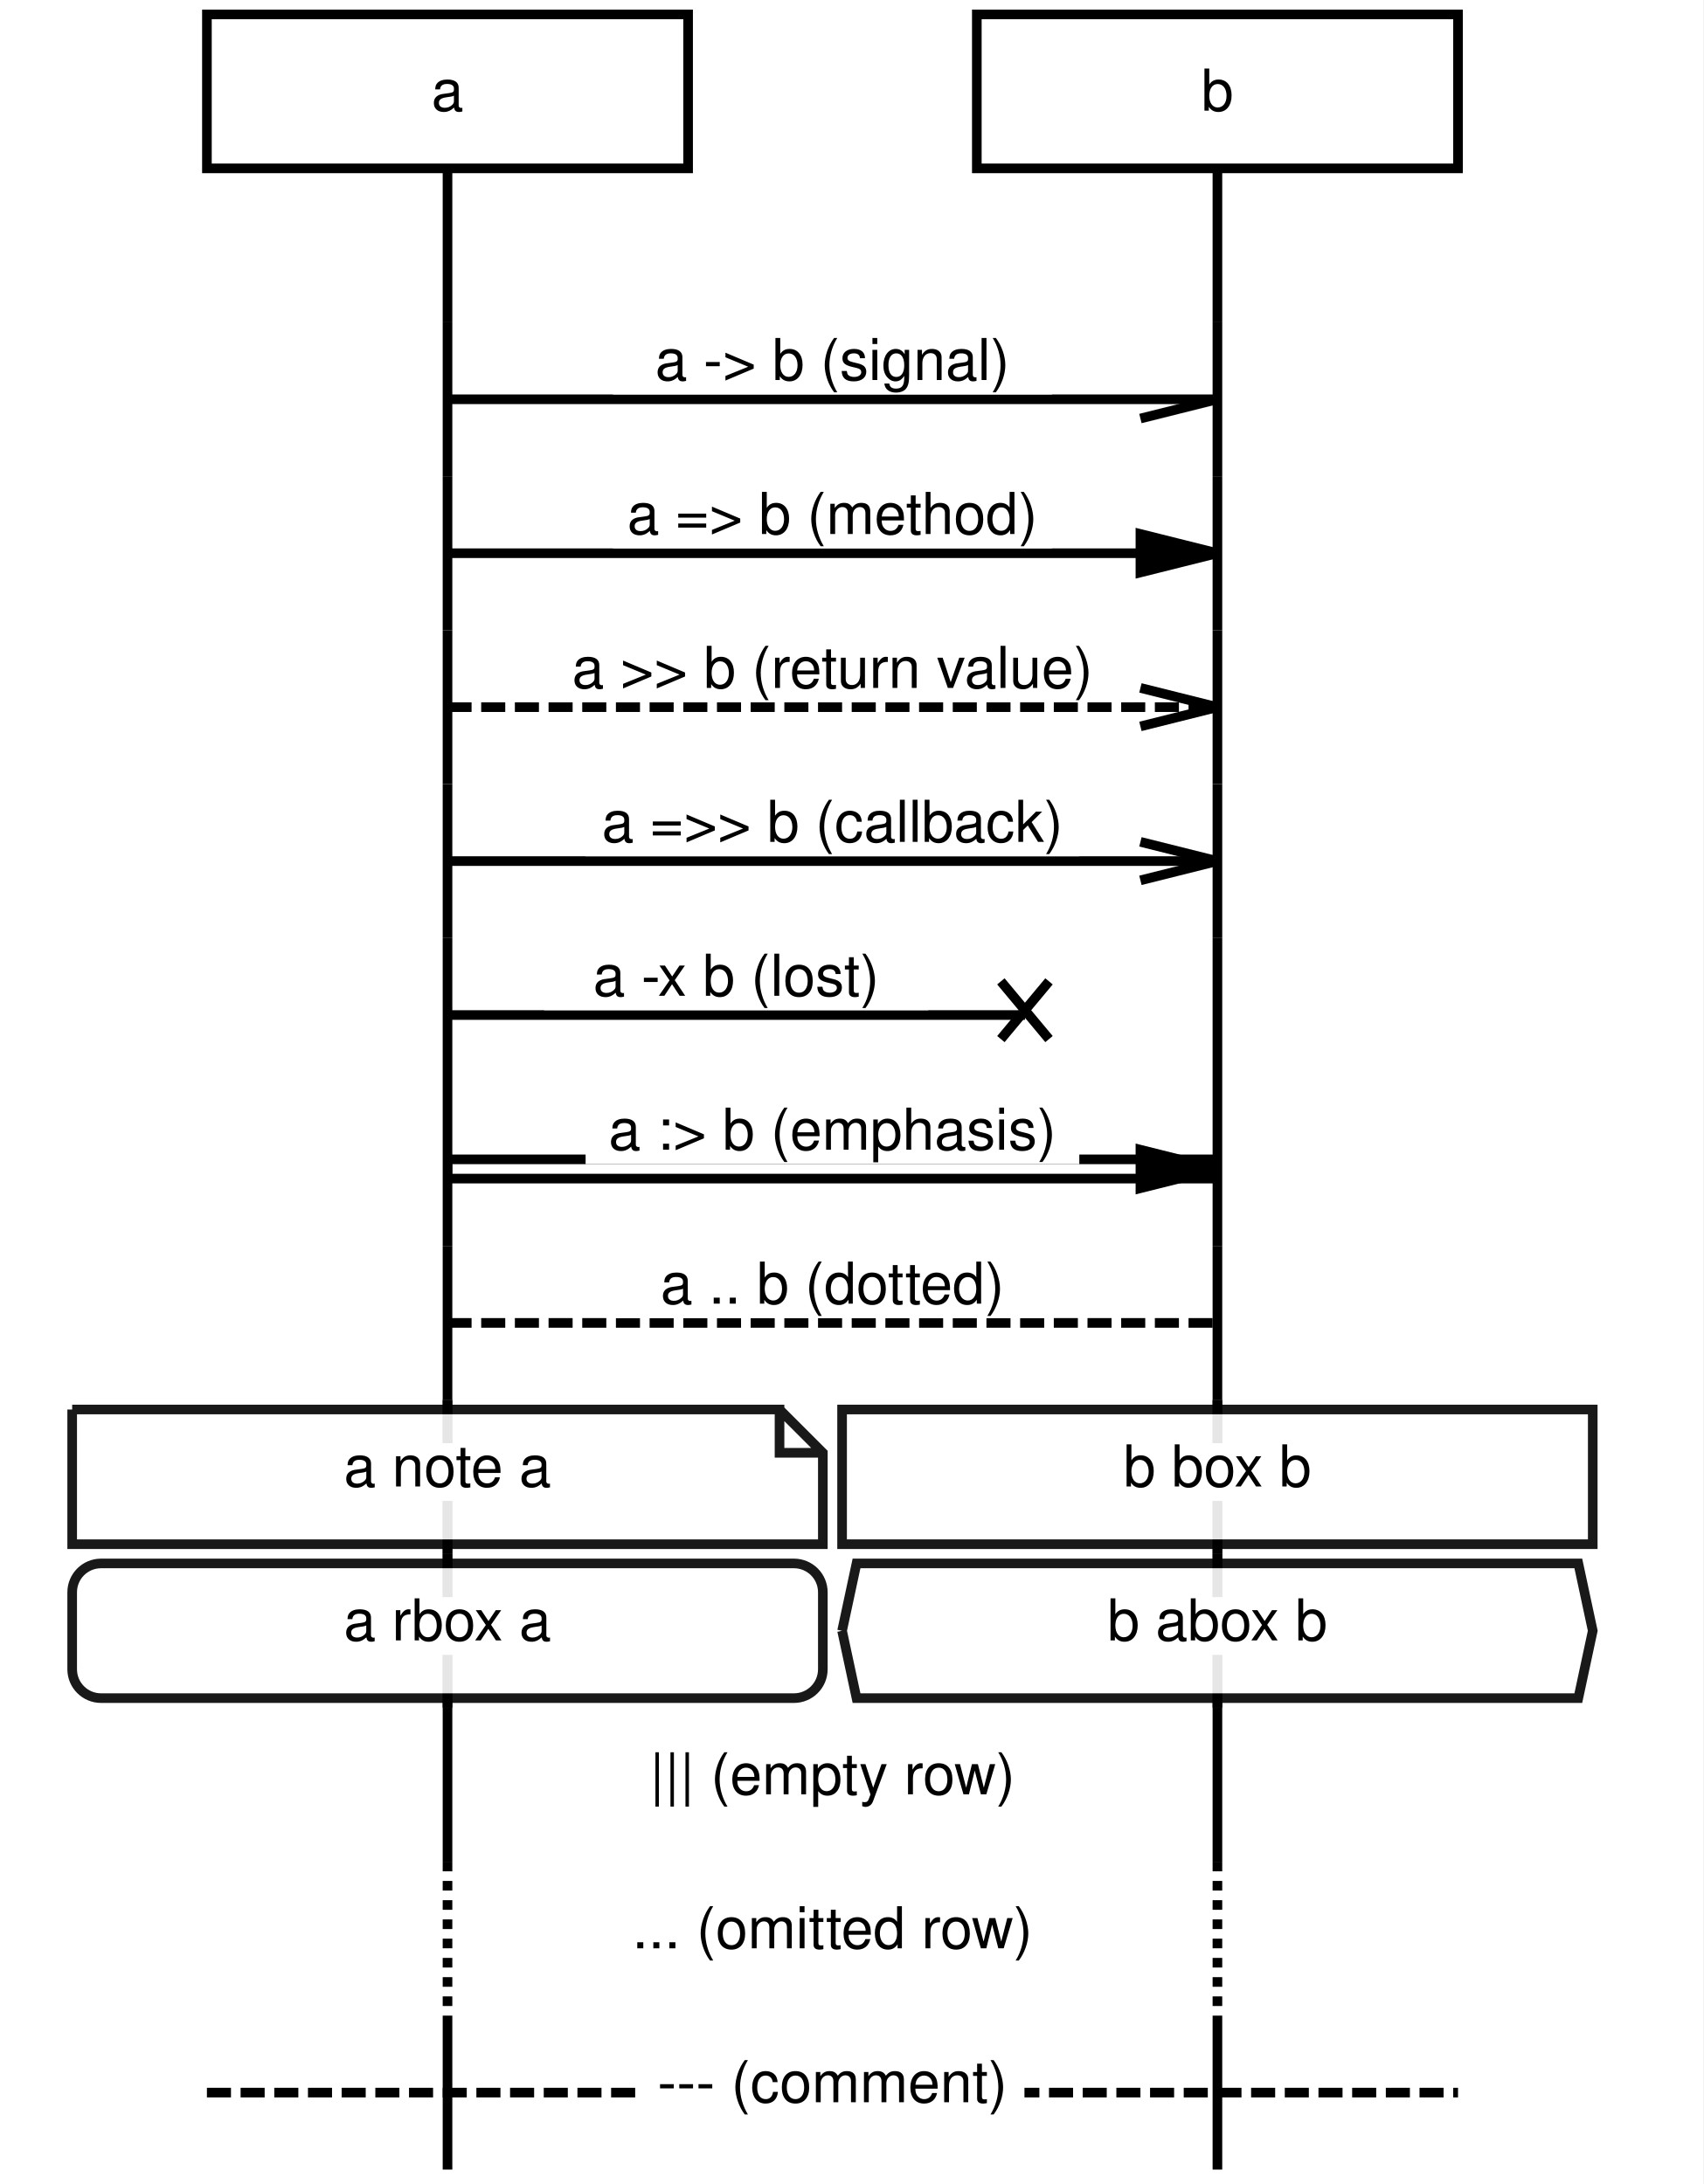
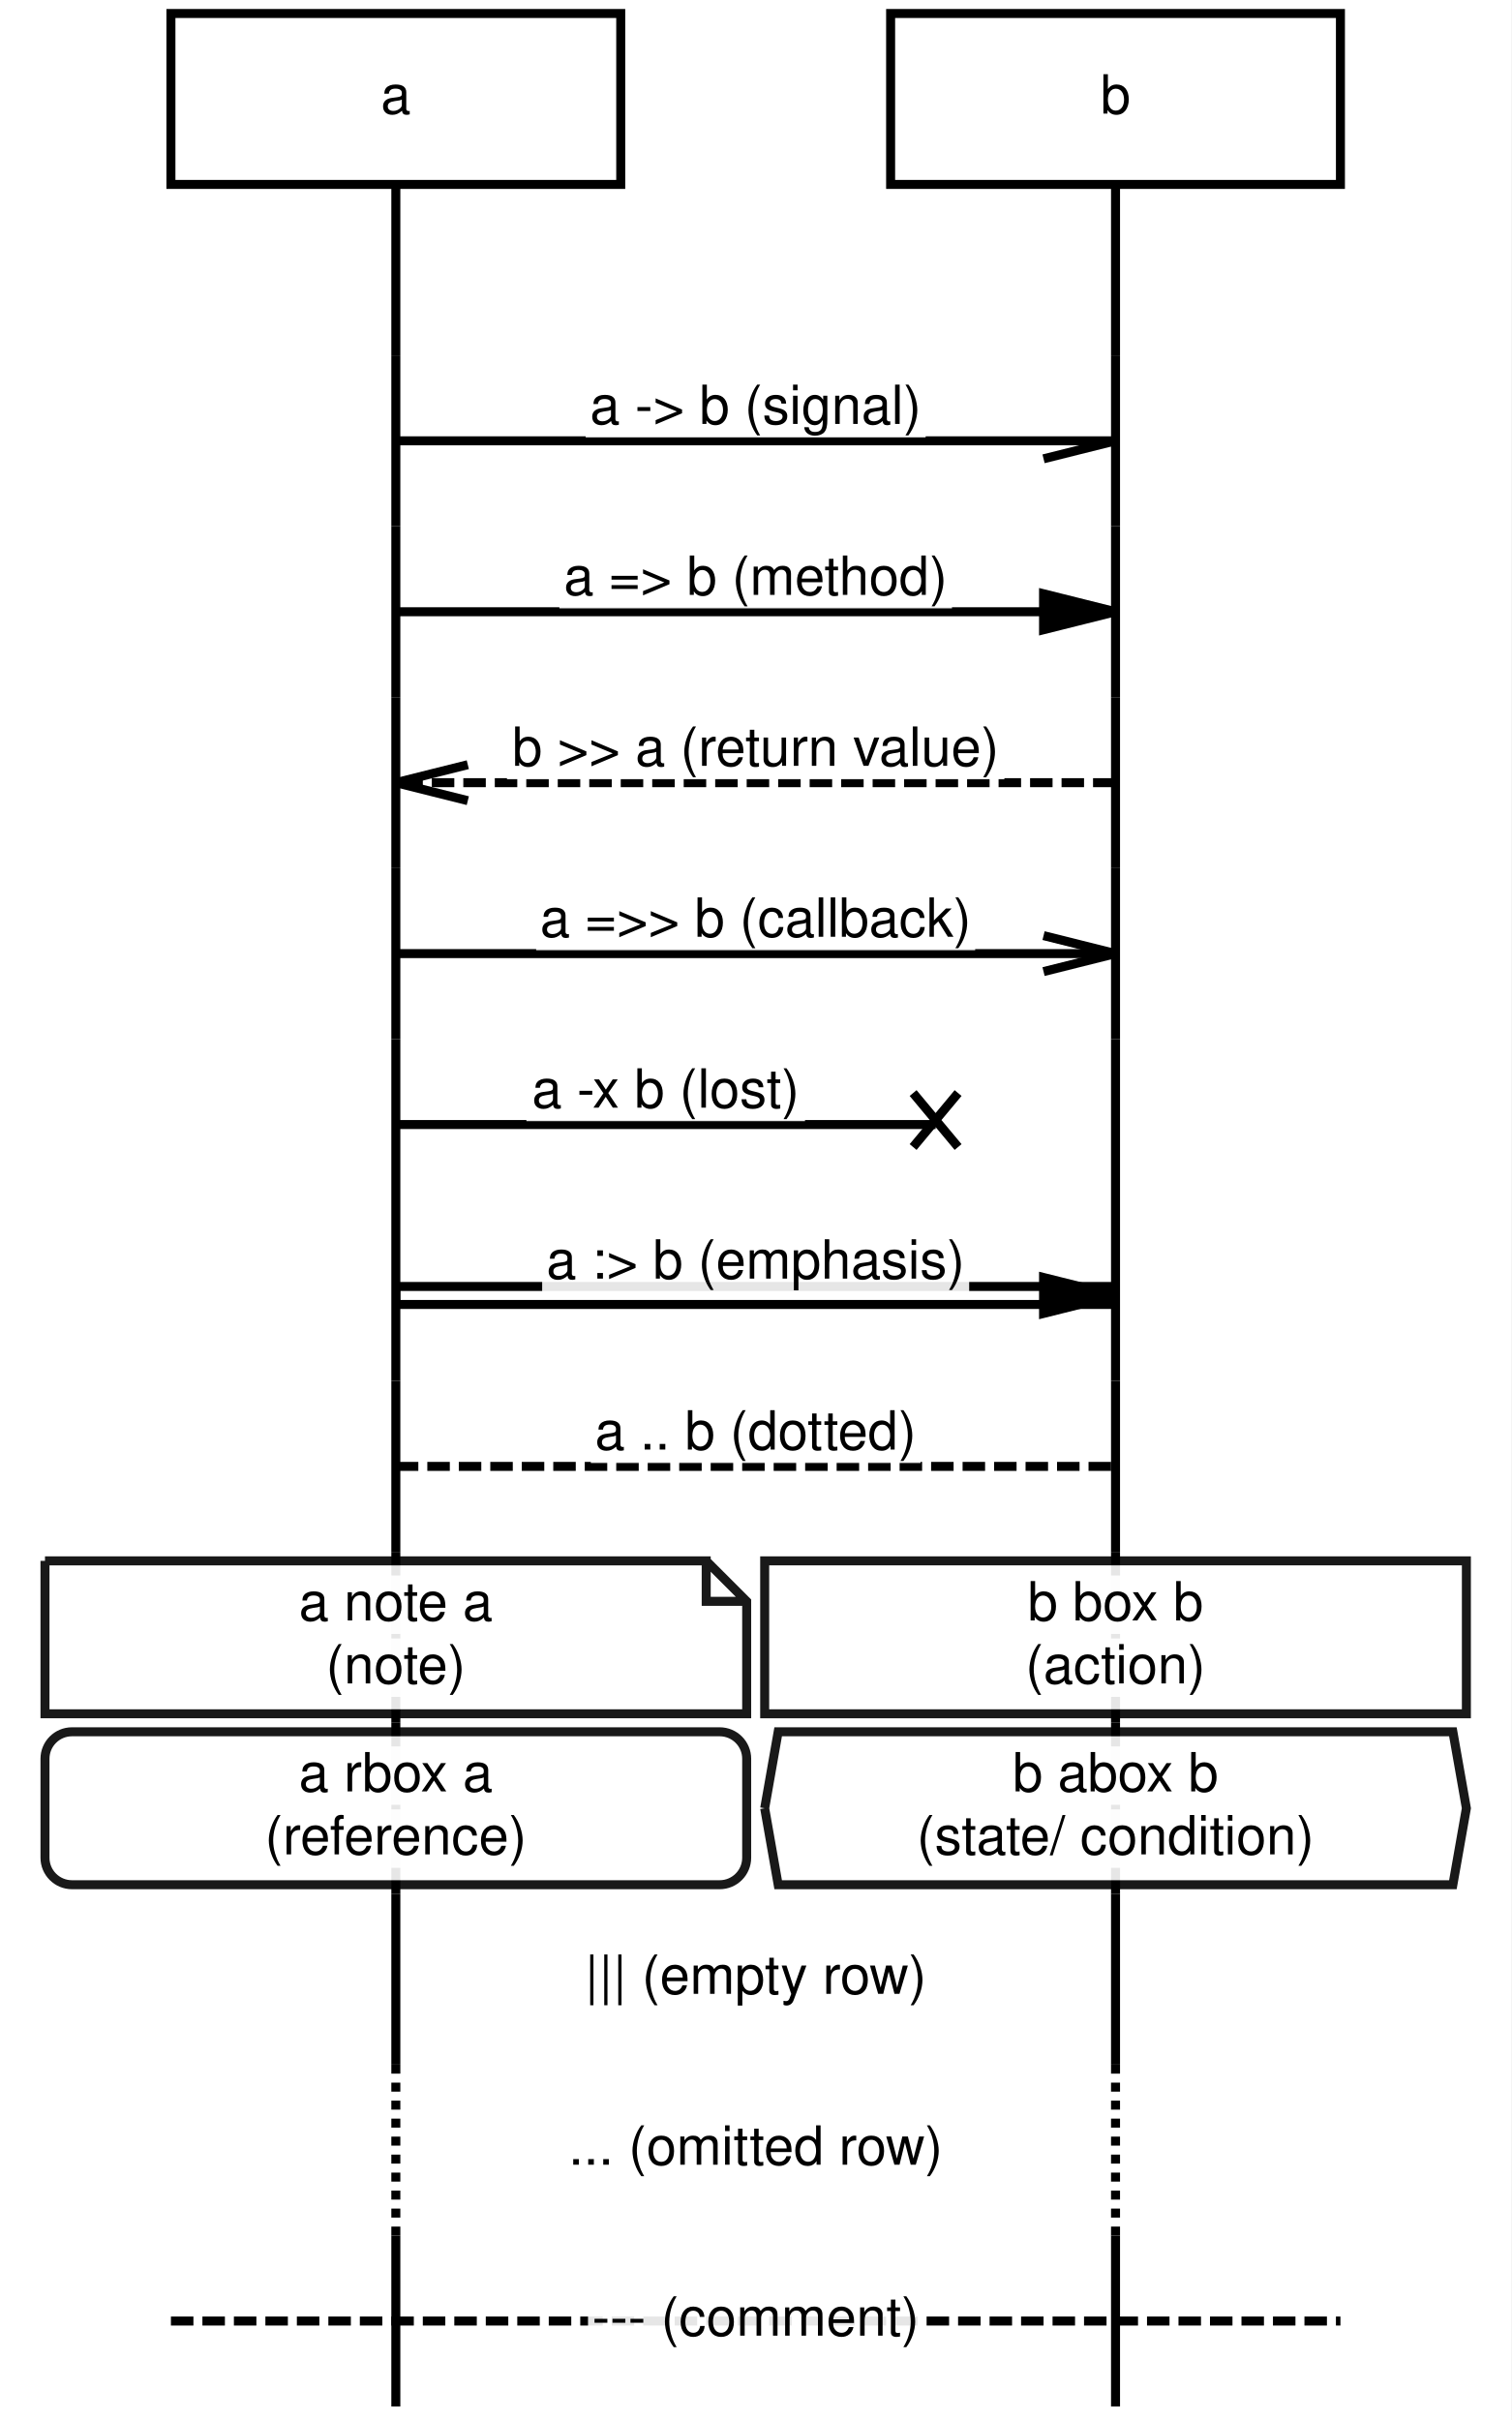
- <svg xmlns="http://www.w3.org/2000/svg" xmlns:xlink="http://www.w3.org/1999/xlink" version="1.1" id="svg_output" width="354" height="454">
+ <svg xmlns="http://www.w3.org/2000/svg" xmlns:xlink="http://www.w3.org/1999/xlink" height="480.357" width="300" id="mscgen_js$svg$__svg" version="1.1">
  <defs>
-     <style type="text/css">svg {     font-family: Helvetica, sans-serif;     font-size: 9pt;     background-color: white;     stroke : black;     color  : black; } rect {     fill: none;     stroke: black;     stroke-width: 2; } .bglayer {     fill:white;     stroke: white;     stroke-width: 0; } rect.textbg {     fill:white;     stroke:white;     stroke-width:0; } line {     stroke: black;     stroke-width: 2; } .arcrowomit {     stroke-dasharray: 2,2; } text {     color: inherit;     stroke: none;     text-anchor: middle; } text.entity {     text-decoration : underline; } text.anchor-start {     text-anchor: start; } path {     stroke : black;     stroke-width : 2;     fill : none; } .dotted {     stroke-dasharray: 5,2; } .arrow-marker {     overflow:visible; } .arrow-style { 	stroke : black;     stroke-dasharray : 100,1; /* 'none' should work, but doesn't in webkit */     stroke-width : 1; } .filled {     stroke:inherit;     fill:black; /* no-inherit */ } .signal {     marker-end : url(#signal); } .signal-both {     marker-end : url(#signal);     marker-start : url(#signal-l); } .method {     marker-end : url(#method); } .method-both {     marker-end : url(#method);     marker-start : url(#method-l); } .returnvalue {     stroke-dasharray: 5,2;     marker-end : url(#callback); } .returnvalue-both {     stroke-dasharray: 5,2;     marker-end : url(#callback);     marker-start : url(#callback-l); } .callback {     marker-end : url(#callback); } .callback-both {     marker-end : url(#callback);     marker-start : url(#callback-l); } .emphasised {     marker-end : url(#method); } .emphasised-both {     marker-end : url(#method);     marker-start : url(#method-l); } .lost {     marker-end : url(#lost); } .arcrowomit {     stroke-dasharray: 2,2; } .box {     /* fill: #ffc;  no-inherit */     fill : white;     opacity: 0.9; } .boxtext, .arctext {     font-size: 0.8em;     text-anchor: middle; } .comment {     stroke-dasharray: 5,2; }</style>
-     <marker orient="auto" id="signal" class="arrow-marker" viewBox="0 0 10 10" refX="9" refY="3" markerUnits="strokeWidth" markerWidth="10" markerHeight="10">
-       <path d="M 9 3 l -8 2" class="arrow-style" />
-     </marker>
-     <marker orient="auto" id="signal-l" class="arrow-marker" viewBox="0 0 10 10" refX="9" refY="3" markerUnits="strokeWidth" markerWidth="10" markerHeight="10">
-       <path d="M 9 3 l 8 2" class="arrow-style" />
-     </marker>
-     <marker orient="auto" id="method" class="arrow-marker" viewBox="0 0 10 10" refX="9" refY="3" markerUnits="strokeWidth" markerWidth="10" markerHeight="10">
-       <polygon points="1,1 9,3 1,5" class="filled arrow-style" />
-     </marker>
-     <marker orient="auto" id="method-l" class="arrow-marker" viewBox="0 0 10 10" refX="9" refY="3" markerUnits="strokeWidth" markerWidth="10" markerHeight="10">
-       <polygon points="17,1 9,3 17,5" class="filled arrow-style" />
-     </marker>
-     <marker orient="auto" id="callback" class="arrow-marker" viewBox="0 0 10 10" refX="9" refY="3" markerUnits="strokeWidth" markerWidth="10" markerHeight="10">
-       <path d="M 1 1 l 8 2 l -8 2" class="arrow-style" />
-     </marker>
-     <marker orient="auto" id="callback-l" class="arrow-marker" viewBox="0 0 10 10" refX="9" refY="3" markerUnits="strokeWidth" markerWidth="10" markerHeight="10">
-       <path d="M 17 1 l -8 2 l 8 2" class="arrow-style" />
-     </marker>
-     <marker orient="auto" id="lost" class="arrow-marker" viewBox="0 0 10 10" refX="9" refY="3" markerUnits="strokeWidth" markerWidth="10" markerHeight="10">
-       <path d="M6.5,-0.5 L11.5,5.5 M6.5,5.5 L11.5,-0.5" class="arrow-style" />
-     </marker>
-     <g id="defs">
-       <g id="a">
-         <rect width="100" height="32" style="" />
-         <g id="a_txt">
-           <rect width="5.7" height="12" x="47.15" y="11" class="textbg" />
-           <text x="50" y="20" class="entity">
+     <style type="text/css">svg{  font-family:Helvetica,sans-serif;  font-size:9pt;  font-weight:normal;  font-style:normal;  text-decoration:none;  background-color:white;  stroke:black;  color:black;}rect{  fill:none;  stroke:black;  stroke-width: 2;}.bglayer{  fill:white;  stroke:white;  stroke-width:0;}rect.textbg{  fill:white;  stroke:white;  stroke-width:0;  opacity:0.9;}line{  stroke:black;  stroke-width:2;}.arcrowomit{  stroke-dasharray:2,2;}text{  color:inherit;  stroke:none;  text-anchor:middle;}text.entity{  text-decoration:underline;}text.anchor-start{  text-anchor:start;}path{  stroke:black;  color:black;  stroke-width:2;  fill:none;}.dotted{  stroke-dasharray:5,2;}.striped{  stroke-dasharray:10,5;}.arrow-marker{  overflow:visible;}.arrow-style{  stroke:black;  stroke-dasharray:100,1; /* 'none' should work, but doesn't in webkit */  stroke-width:1;}.filled{  stroke:inherit;  fill:black; /* no-inherit */}.arcrowomit{  stroke-dasharray:2,2;}.box{  /* fill: #ffc;  no-inherit */  fill:white;  opacity:0.9;}.boxtext, .arctext{  font-size:0.8em;  text-anchor:middle;}.comment{  stroke-dasharray:5,2;}.signal{  marker-end:url(#signal);}.signal-u{  marker-end:url(#signal-u);}.signal-both{  marker-end:url(#signal);  marker-start:url(#signal-l);}.signal-both-u{  marker-end:url(#signal-u);  marker-start:url(#signal-lu);}.signal-both-self{  marker-end:url(#signal-u);  marker-start:url(#signal-l);}.method{  marker-end:url(#method);}.method-both{  marker-end:url(#method);  marker-start:url(#method-l);}.returnvalue{  stroke-dasharray:5,2;  marker-end:url(#callback);}.returnvalue-both{  stroke-dasharray:5,2;  marker-end:url(#callback);  marker-start:url(#callback-l);}.callback{  marker-end:url(#callback);}.callback-both{  marker-end:url(#callback);  marker-start:url(#callback-l);}.emphasised{  marker-end:url(#method);}.emphasised-both{  marker-end:url(#method);  marker-start:url(#method-l);}.lost{  marker-end:url(#lost);}.inherit{  stroke:inherit;  color:inherit;}.inherit-fill{  fill:inherit;}.watermark{  stroke:black;  color:black;  fill:black;  font-size: 48pt;  font-weight:bold;  opacity:0.14;}</style>
+     <marker markerHeight="10" markerWidth="10" markerUnits="strokeWidth" refY="3" refX="9" viewBox="0 0 10 10" class="arrow-marker" id="signal" orient="auto">
+       <path class="arrow-style" d="M 9 3 l -8 2" />
+     </marker>
+     <marker markerHeight="10" markerWidth="10" markerUnits="strokeWidth" refY="3" refX="9" viewBox="0 0 10 10" class="arrow-marker" id="signal-u" orient="auto">
+       <path class="arrow-style" d="M 9 3 l -8 -2" />
+     </marker>
+     <marker markerHeight="10" markerWidth="10" markerUnits="strokeWidth" refY="3" refX="9" viewBox="0 0 10 10" class="arrow-marker" id="signal-l" orient="auto">
+       <path class="arrow-style" d="M 9 3 l 8 2" />
+     </marker>
+     <marker markerHeight="10" markerWidth="10" markerUnits="strokeWidth" refY="3" refX="9" viewBox="0 0 10 10" class="arrow-marker" id="signal-lu" orient="auto">
+       <path class="arrow-style" d="M 9 3 l 8 -2" />
+     </marker>
+     <marker markerHeight="10" markerWidth="10" markerUnits="strokeWidth" refY="3" refX="9" viewBox="0 0 10 10" class="arrow-marker" id="method" orient="auto">
+       <polygon class="filled arrow-style" points="1,1 9,3 1,5" />
+     </marker>
+     <marker markerHeight="10" markerWidth="10" markerUnits="strokeWidth" refY="3" refX="9" viewBox="0 0 10 10" class="arrow-marker" id="method-l" orient="auto">
+       <polygon class="filled arrow-style" points="17,1 9,3 17,5" />
+     </marker>
+     <marker markerHeight="10" markerWidth="10" markerUnits="strokeWidth" refY="3" refX="9" viewBox="0 0 10 10" class="arrow-marker" id="callback" orient="auto">
+       <path class="arrow-style" d="M 1 1 l 8 2 l -8 2" />
+     </marker>
+     <marker markerHeight="10" markerWidth="10" markerUnits="strokeWidth" refY="3" refX="9" viewBox="0 0 10 10" class="arrow-marker" id="callback-l" orient="auto">
+       <path class="arrow-style" d="M 17 1 l -8 2 l 8 2" />
+     </marker>
+     <marker markerHeight="10" markerWidth="10" markerUnits="strokeWidth" refY="3" refX="9" viewBox="0 0 10 10" class="arrow-marker" id="lost" orient="auto">
+       <path class="arrow-style" d="M6.5,-0.5 L11.5,5.5 M6.5,5.5 L11.5,-0.5" />
+     </marker>
+     <g id="mscgen_js$svg$__svg__defs">
+       <g id="mscgen_js$svg$__svga">
+         <rect style="" height="38" width="100" />
+         <g id="mscgen_js$svg$__svga_txt">
+           <rect class="textbg" y="12.25" x="45.667" height="13" width="8.667" />
+           <text class="entity" y="22.25" x="50">
            <tspan>a</tspan>
          </text>
        </g>
      </g>
-       <g id="b">
-         <rect width="100" height="32" style="" />
-         <g id="b_txt">
-           <rect width="5.7" height="12" x="47.15" y="11" class="textbg" />
-           <text x="50" y="20" class="entity">
+       <g id="mscgen_js$svg$__svgb">
+         <rect style="" height="38" width="100" />
+         <g id="mscgen_js$svg$__svgb_txt">
+           <rect class="textbg" y="12.25" x="45.667" height="13" width="8.667" />
+           <text class="entity" y="22.25" x="50">
            <tspan>b</tspan>
          </text>
        </g>
      </g>
-       <g id="arcrow">
-         <line x1="50" y1="-16" x2="50" y2="16" class="arcrow" />
-         <line x1="210" y1="-16" x2="210" y2="16" class="arcrow" />
-       </g>
-       <g id="arcrowomit">
-         <line x1="50" y1="-16" x2="50" y2="16" class="arcrowomit" />
-         <line x1="210" y1="-16" x2="210" y2="16" class="arcrowomit" />
-       </g>
-       <g id="0_0">
-         <line x1="50" y1="0" x2="210" y2="0" class="signal" />
-         <g id="0_0_txt">
-           <rect width="91.2" height="12" x="84.4" y="-13" class="textbg" />
-           <text x="130" y="-4">
+       <g id="mscgen_js$svg$__svgarcrow">
+         <line class="mscgen_js$svg$__svgarcrow" y2="19" x2="50" y1="-19" x1="50" />
+         <line class="mscgen_js$svg$__svgarcrow" y2="19" x2="210" y1="-19" x1="210" />
+       </g>
+       <g id="mscgen_js$svg$__svg0_0">
+         <line class="signal" y2="0" x2="210" y1="0" x1="50" />
+         <g id="mscgen_js$svg$__svg0_0_txt">
+           <rect class="textbg" y="-13.75" x="92.208" height="13" width="75.583" />
+           <text y="-3.75" x="130">
            <tspan>a -&gt; b  (signal)</tspan>
          </text>
-           <rect width="0" height="12" x="130" y="1" class="textbg" />
-           <text x="130" y="10">
-             <tspan />
-           </text>
-         </g>
-       </g>
-       <g id="1_0">
-         <line x1="50" y1="0" x2="210" y2="0" class="method" />
-         <g id="1_0_txt">
-           <rect width="91.2" height="12" x="84.4" y="-13" class="textbg" />
-           <text x="130" y="-4">
+           <rect class="textbg" height="0" width="0" />
+           <text y="10.25" x="130">
+             <tspan />
+           </text>
+         </g>
+       </g>
+       <g id="mscgen_js$svg$__svgarcrow_0">
+         <line class="arcrow" y2="19" x2="50" y1="-19" x1="50" />
+         <line class="arcrow" y2="19" x2="210" y1="-19" x1="210" />
+       </g>
+       <g id="mscgen_js$svg$__svg1_0">
+         <line class="method" y2="0" x2="210" y1="0" x1="50" />
+         <g id="mscgen_js$svg$__svg1_0_txt">
+           <rect class="textbg" y="-13.75" x="86.358" height="13" width="87.283" />
+           <text y="-3.75" x="130">
            <tspan>a =&gt; b  (method)</tspan>
          </text>
-           <rect width="0" height="12" x="130" y="1" class="textbg" />
-           <text x="130" y="10">
-             <tspan />
-           </text>
-         </g>
-       </g>
-       <g id="2_0">
-         <line x1="50" y1="0" x2="210" y2="0" class="returnvalue" />
-         <g id="2_0_txt">
-           <rect width="125.4" height="12" x="67.3" y="-13" class="textbg" />
-           <text x="130" y="-4">
-             <tspan>a &gt;&gt; b  (return value)</tspan>
-           </text>
-           <rect width="0" height="12" x="130" y="1" class="textbg" />
-           <text x="130" y="10">
-             <tspan />
-           </text>
-         </g>
-       </g>
-       <g id="3_0">
-         <line x1="50" y1="0" x2="210" y2="0" class="callback" />
-         <g id="3_0_txt">
-           <rect width="102.6" height="12" x="78.7" y="-13" class="textbg" />
-           <text x="130" y="-4">
+           <rect class="textbg" height="0" width="0" />
+           <text y="10.25" x="130">
+             <tspan />
+           </text>
+         </g>
+       </g>
+       <g id="mscgen_js$svg$__svgarcrow_1">
+         <line class="arcrow" y2="19" x2="50" y1="-19" x1="50" />
+         <line class="arcrow" y2="19" x2="210" y1="-19" x1="210" />
+       </g>
+       <g id="mscgen_js$svg$__svg2_0">
+         <line class="returnvalue" y2="0" x2="50" y1="0" x1="210" />
+         <g id="mscgen_js$svg$__svg2_0_txt">
+           <rect class="textbg" y="-13.75" x="74.708" height="13" width="110.583" />
+           <text y="-3.75" x="130">
+             <tspan>b &gt;&gt; a  (return value)</tspan>
+           </text>
+           <rect class="textbg" height="0" width="0" />
+           <text y="10.25" x="130">
+             <tspan />
+           </text>
+         </g>
+       </g>
+       <g id="mscgen_js$svg$__svgarcrow_2">
+         <line class="arcrow" y2="19" x2="50" y1="-19" x1="50" />
+         <line class="arcrow" y2="19" x2="210" y1="-19" x1="210" />
+       </g>
+       <g id="mscgen_js$svg$__svg3_0">
+         <line class="callback" y2="0" x2="210" y1="0" x1="50" />
+         <g id="mscgen_js$svg$__svg3_0_txt">
+           <rect class="textbg" y="-13.75" x="81.2" height="13" width="97.6" />
+           <text y="-3.75" x="130">
            <tspan>a =&gt;&gt; b (callback)</tspan>
          </text>
-           <rect width="0" height="12" x="130" y="1" class="textbg" />
-           <text x="130" y="10">
-             <tspan />
-           </text>
-         </g>
-       </g>
-       <g id="4_0">
-         <line x1="50" y1="0" x2="170" y2="0" class="lost" />
-         <g id="4_0_txt">
-           <rect width="79.8" height="12" x="70.1" y="-13" class="textbg" />
-           <text x="110" y="-4">
+           <rect class="textbg" height="0" width="0" />
+           <text y="10.25" x="130">
+             <tspan />
+           </text>
+         </g>
+       </g>
+       <g id="mscgen_js$svg$__svgarcrow_3">
+         <line class="arcrow" y2="19" x2="50" y1="-19" x1="50" />
+         <line class="arcrow" y2="19" x2="210" y1="-19" x1="210" />
+       </g>
+       <g id="mscgen_js$svg$__svg4_0">
+         <line class="lost" y2="0" x2="170" y1="0" x1="50" />
+         <g id="mscgen_js$svg$__svg4_0_txt">
+           <rect class="textbg" y="-13.75" x="79.033" height="13" width="61.933" />
+           <text y="-3.75" x="110">
            <tspan>a -x b  (lost)</tspan>
          </text>
-           <rect width="0" height="12" x="110" y="1" class="textbg" />
-           <text x="110" y="10">
-             <tspan />
-           </text>
-         </g>
-       </g>
-       <g id="5_0">
-         <path d="M50,0l1,0M50,-2 l160,0M50,2 l160,0M209,0l1,0" class="emphasised" />
-         <g id="5_0_txt">
-           <rect width="102.6" height="12" x="78.7" y="-13" class="textbg" />
-           <text x="130" y="-4">
+           <rect class="textbg" height="0" width="0" />
+           <text y="10.25" x="110">
+             <tspan />
+           </text>
+         </g>
+       </g>
+       <g id="mscgen_js$svg$__svgarcrow_4">
+         <line class="arcrow" y2="19" x2="50" y1="-19" x1="50" />
+         <line class="arcrow" y2="19" x2="210" y1="-19" x1="210" />
+       </g>
+       <g id="mscgen_js$svg$__svg5_0">
+         <path class="emphasised" d="M50,0l1,0M50,-2 l160,0M50,2 l160,0M209,0l1,0" />
+         <g id="mscgen_js$svg$__svg5_0_txt">
+           <rect class="textbg" y="-13.75" x="82.533" height="13" width="94.933" />
+           <text y="-3.75" x="130">
            <tspan>a :&gt; b  (emphasis)</tspan>
          </text>
-           <rect width="0" height="12" x="130" y="1" class="textbg" />
-           <text x="130" y="10">
-             <tspan />
-           </text>
-         </g>
-       </g>
-       <g id="6_0">
-         <line x1="50" y1="0" x2="210" y2="0" class="dotted" />
-         <g id="6_0_txt">
-           <rect width="91.2" height="12" x="84.4" y="-13" class="textbg" />
-           <text x="130" y="-4">
+           <rect class="textbg" height="0" width="0" />
+           <text y="10.25" x="130">
+             <tspan />
+           </text>
+         </g>
+       </g>
+       <g id="mscgen_js$svg$__svgarcrow_5">
+         <line class="arcrow" y2="19" x2="50" y1="-19" x1="50" />
+         <line class="arcrow" y2="19" x2="210" y1="-19" x1="210" />
+       </g>
+       <g id="mscgen_js$svg$__svg6_0">
+         <line class="dotted" y2="0" x2="210" y1="0" x1="50" />
+         <g id="mscgen_js$svg$__svg6_0_txt">
+           <rect class="textbg" y="-13.75" x="93.35" height="13" width="73.3" />
+           <text y="-3.75" x="130">
            <tspan>a .. b  (dotted)</tspan>
          </text>
-           <rect width="0" height="12" x="130" y="1" class="textbg" />
-           <text x="130" y="10">
-             <tspan />
-           </text>
-         </g>
-       </g>
-       <g id="7_0">
-         <path d="M-28,-14l147,0 l0,9 l9,0 m-9,-9 l9,9 l0,19 l-156,0 l0,-28 " class="box" style="" />
-         <g id="7_0_txt">
-           <rect width="45.6" height="12" x="27.2" y="-7" class="textbg" />
-           <text x="50" y="2">
+           <rect class="textbg" height="0" width="0" />
+           <text y="10.25" x="130">
+             <tspan />
+           </text>
+         </g>
+       </g>
+       <g id="mscgen_js$svg$__svgarcrow_6">
+         <line class="arcrow" y2="19" x2="50" y1="-19" x1="50" />
+         <line class="arcrow" y2="19" x2="210" y1="-19" x1="210" />
+       </g>
+       <g id="mscgen_js$svg$__svg7_0">
+         <path style="" class="box" d="M-28,-17l147,0 l0,9 l9,0 m-9,-9 l9,9 l0,25 l-156,0 l0,-34 " />
+         <g id="mscgen_js$svg$__svg7_0_txt">
+           <rect class="textbg" y="-13.75" x="27.333" height="13" width="45.333" />
+           <text y="-3.75" x="50">
            <tspan>a note a</tspan>
          </text>
-         </g>
-       </g>
-       <g id="7_1">
-         <rect width="156" height="28" x="132" y="-14" class="box" style="" />
-         <g id="7_1_txt">
-           <rect width="39.9" height="12" x="190.05" y="-7" class="textbg" />
-           <text x="210" y="2">
+           <rect class="textbg" y="0.25" x="33.35" height="13" width="33.3" />
+           <text y="10.25" x="50">
+             <tspan>(note)</tspan>
+           </text>
+         </g>
+       </g>
+       <g id="mscgen_js$svg$__svg7_1">
+         <rect style="" class="box" y="-17" x="132" height="34" width="156" />
+         <g id="mscgen_js$svg$__svg7_1_txt">
+           <rect class="textbg" y="-13.75" x="189.333" height="13" width="41.333" />
+           <text y="-3.75" x="210">
            <tspan>b box b</tspan>
          </text>
-         </g>
-       </g>
-       <g id="8_0">
-         <rect width="156" height="28" x="-28" y="-14" rx="6" ry="6" class="box" style="" />
-         <g id="8_0_txt">
-           <rect width="45.6" height="12" x="27.2" y="-7" class="textbg" />
-           <text x="50" y="2">
+           <rect class="textbg" y="0.25" x="189.025" height="13" width="41.95" />
+           <text y="10.25" x="210">
+             <tspan>(action)</tspan>
+           </text>
+         </g>
+       </g>
+       <g id="mscgen_js$svg$__svgarcrow_7">
+         <line class="arcrow" y2="19" x2="50" y1="-19" x1="50" />
+         <line class="arcrow" y2="19" x2="210" y1="-19" x1="210" />
+       </g>
+       <g id="mscgen_js$svg$__svg8_0">
+         <rect style="" class="box" ry="6" rx="6" y="-17" x="-28" height="34" width="156" />
+         <g id="mscgen_js$svg$__svg8_0_txt">
+           <rect class="textbg" y="-13.75" x="27.342" height="13" width="45.317" />
+           <text y="-3.75" x="50">
            <tspan>a rbox a</tspan>
          </text>
-         </g>
-       </g>
-       <g id="8_1">
-         <path d="M132,0l3, -14l150,0l3,14l-3,14l-150,0 l-3,-14" class="box" style="" />
-         <g id="8_1_txt">
-           <rect width="45.6" height="12" x="187.2" y="-7" class="textbg" />
-           <text x="210" y="2">
+           <rect class="textbg" y="0.25" x="19.7" height="13" width="60.6" />
+           <text y="10.25" x="50">
+             <tspan>(reference)</tspan>
+           </text>
+         </g>
+       </g>
+       <g id="mscgen_js$svg$__svg8_1">
+         <path style="" class="box" d="M132,0l3, -17l150,0l3,17l-3,17l-150,0 l-3,-17" />
+         <g id="mscgen_js$svg$__svg8_1_txt">
+           <rect class="textbg" y="-13.75" x="186" height="13" width="48" />
+           <text y="-3.75" x="210">
            <tspan>b abox b</tspan>
          </text>
-         </g>
-       </g>
-       <g id="9_0">
-         <g id="9_0">
-           <rect width="85.5" height="12" x="87.25" y="-7" class="textbg" />
-           <text x="130" y="2">
+           <rect class="textbg" y="0.25" x="164.7" height="13" width="90.6" />
+           <text y="10.25" x="210">
+             <tspan>(state/ condition)</tspan>
+           </text>
+         </g>
+       </g>
+       <g id="mscgen_js$svg$__svgarcrow_8">
+         <line class="arcrow" y2="19" x2="50" y1="-19" x1="50" />
+         <line class="arcrow" y2="19" x2="210" y1="-19" x1="210" />
+       </g>
+       <g id="mscgen_js$svg$__svg9_0">
+         <g id="mscgen_js$svg$__svg9_0">
+           <rect class="textbg" y="-6.75" x="91.033" height="13" width="77.933" />
+           <text y="3.25" x="130">
            <tspan>||| (empty row)</tspan>
          </text>
        </g>
      </g>
-       <g id="10_0">
-         <g id="10_0">
-           <rect width="96.9" height="12" x="81.55" y="-7" class="textbg" />
-           <text x="130" y="2">
+       <g id="mscgen_js$svg$__svgarcrow_9">
+         <line class="arcrow" y2="19" x2="50" y1="-19" x1="50" />
+         <line class="arcrow" y2="19" x2="210" y1="-19" x1="210" />
+       </g>
+       <g id="mscgen_js$svg$__svg10_0">
+         <g id="mscgen_js$svg$__svg10_0">
+           <rect class="textbg" y="-6.75" x="87.383" height="13" width="85.233" />
+           <text y="3.25" x="130">
            <tspan>... (omitted row)</tspan>
          </text>
        </g>
      </g>
-       <g id="11_0">
-         <line x1="0" y1="0" x2="260" y2="0" class="dotted" />
-         <g id="11_0_txt">
-           <g id="11_0_txt">
-             <rect width="79.8" height="12" x="90.1" y="-7" class="textbg" />
-             <text x="130" y="2">
-               <tspan>--- (comment) </tspan>
+       <g id="mscgen_js$svg$__svgarcrow_10">
+         <line class="arcrowomit" y2="19" x2="50" y1="-19" x1="50" />
+         <line class="arcrowomit" y2="19" x2="210" y1="-19" x1="210" />
+       </g>
+       <g id="mscgen_js$svg$__svg11_0">
+         <line class="dotted" y2="0" x2="260" y1="0" x1="0" />
+         <g id="mscgen_js$svg$__svg11_0_txt">
+           <g id="mscgen_js$svg$__svg11_0_txt">
+             <rect class="textbg" y="-6.75" x="92.725" height="13" width="74.55" />
+             <text y="3.25" x="130">
+               <tspan>--- (comment)</tspan>
            </text>
          </g>
        </g>
      </g>
+       <g id="mscgen_js$svg$__svgarcrow_11">
+         <line class="arcrow" y2="19" x2="50" y1="-19" x1="50" />
+         <line class="arcrow" y2="19" x2="210" y1="-19" x1="210" />
+       </g>
    </g>
  </defs>
-   <g id="body" transform="translate(43,3) scale(1,1)">
-     <g id="__background">
-       <rect width="354" height="454" x="-43" y="-3" class="bglayer" />
-     </g>
-     <g id="sequence">
-       <use x="0" y="0" xlink:href="#a" />
-       <use x="160" y="0" xlink:href="#b" />
-       <use x="0" y="48" xlink:href="#arcrow" />
-       <use x="0" y="80" xlink:href="#arcrow" />
-       <use x="0" y="80" xlink:href="#0_0" />
-       <use x="0" y="112" xlink:href="#arcrow" />
-       <use x="0" y="112" xlink:href="#1_0" />
-       <use x="0" y="144" xlink:href="#arcrow" />
-       <use x="0" y="144" xlink:href="#2_0" />
-       <use x="0" y="176" xlink:href="#arcrow" />
-       <use x="0" y="176" xlink:href="#3_0" />
-       <use x="0" y="208" xlink:href="#arcrow" />
-       <use x="0" y="208" xlink:href="#4_0" />
-       <use x="0" y="240" xlink:href="#arcrow" />
-       <use x="0" y="240" xlink:href="#5_0" />
-       <use x="0" y="272" xlink:href="#arcrow" />
-       <use x="0" y="272" xlink:href="#6_0" />
-       <use x="0" y="304" xlink:href="#arcrow" />
-       <use x="0" y="304" xlink:href="#arcrow" />
-       <use x="0" y="336" xlink:href="#arcrow" />
-       <use x="0" y="336" xlink:href="#arcrow" />
-       <use x="0" y="368" xlink:href="#arcrow" />
-       <use x="0" y="368" xlink:href="#9_0" />
-       <use x="0" y="400" xlink:href="#arcrowomit" />
-       <use x="0" y="400" xlink:href="#10_0" />
-       <use x="0" y="432" xlink:href="#arcrow" />
-       <use x="0" y="432" xlink:href="#11_0" />
-     </g>
-     <g id="notelayer">
-       <use x="0" y="304" xlink:href="#7_0" />
-       <use x="0" y="304" xlink:href="#7_1" />
-       <use x="0" y="336" xlink:href="#8_0" />
-       <use x="0" y="336" xlink:href="#8_1" />
-     </g>
+   <g transform="translate(33.92857,2.678571) scale(0.8928571,0.8928571)" id="mscgen_js$svg$__svg__body">
+     <g id="mscgen_js$svg$__svg__background">
+       <rect class="bglayer" y="-3" x="-38" height="538" width="336" />
+     </g>
+     <g id="mscgen_js$svg$__svg__arcspanlayer" />
+     <g id="mscgen_js$svg$__svg__lifelinelayer">
+       <use xlink:href="#mscgen_js$svg$__svgarcrow" y="57" x="0" />
+       <use xlink:href="#mscgen_js$svg$__svgarcrow_0" y="95" x="0" />
+       <use xlink:href="#mscgen_js$svg$__svgarcrow_1" y="133" x="0" />
+       <use xlink:href="#mscgen_js$svg$__svgarcrow_2" y="171" x="0" />
+       <use xlink:href="#mscgen_js$svg$__svgarcrow_3" y="209" x="0" />
+       <use xlink:href="#mscgen_js$svg$__svgarcrow_4" y="247" x="0" />
+       <use xlink:href="#mscgen_js$svg$__svgarcrow_5" y="285" x="0" />
+       <use xlink:href="#mscgen_js$svg$__svgarcrow_6" y="323" x="0" />
+       <use xlink:href="#mscgen_js$svg$__svgarcrow_7" y="361" x="0" />
+       <use xlink:href="#mscgen_js$svg$__svgarcrow_8" y="399" x="0" />
+       <use xlink:href="#mscgen_js$svg$__svgarcrow_9" y="437" x="0" />
+       <use xlink:href="#mscgen_js$svg$__svgarcrow_10" y="475" x="0" />
+       <use xlink:href="#mscgen_js$svg$__svgarcrow_11" y="513" x="0" />
+     </g>
+     <g id="mscgen_js$svg$__svg__sequencelayer">
+       <use xlink:href="#mscgen_js$svg$__svga" y="0" x="0" />
+       <use xlink:href="#mscgen_js$svg$__svgb" y="0" x="160" />
+       <use xlink:href="#mscgen_js$svg$__svg0_0" y="95" x="0" />
+       <use xlink:href="#mscgen_js$svg$__svg1_0" y="133" x="0" />
+       <use xlink:href="#mscgen_js$svg$__svg2_0" y="171" x="0" />
+       <use xlink:href="#mscgen_js$svg$__svg3_0" y="209" x="0" />
+       <use xlink:href="#mscgen_js$svg$__svg4_0" y="247" x="0" />
+       <use xlink:href="#mscgen_js$svg$__svg5_0" y="285" x="0" />
+       <use xlink:href="#mscgen_js$svg$__svg6_0" y="323" x="0" />
+       <use xlink:href="#mscgen_js$svg$__svg9_0" y="437" x="0" />
+       <use xlink:href="#mscgen_js$svg$__svg10_0" y="475" x="0" />
+       <use xlink:href="#mscgen_js$svg$__svg11_0" y="513" x="0" />
+     </g>
+     <g id="mscgen_js$svg$__svg__notelayer">
+       <use xlink:href="#mscgen_js$svg$__svg7_0" y="361" x="0" />
+       <use xlink:href="#mscgen_js$svg$__svg7_1" y="361" x="0" />
+       <use xlink:href="#mscgen_js$svg$__svg8_0" y="399" x="0" />
+       <use xlink:href="#mscgen_js$svg$__svg8_1" y="399" x="0" />
+     </g>
+     <g id="mscgen_js$svg$__svg__watermark" />
  </g>
</svg>
